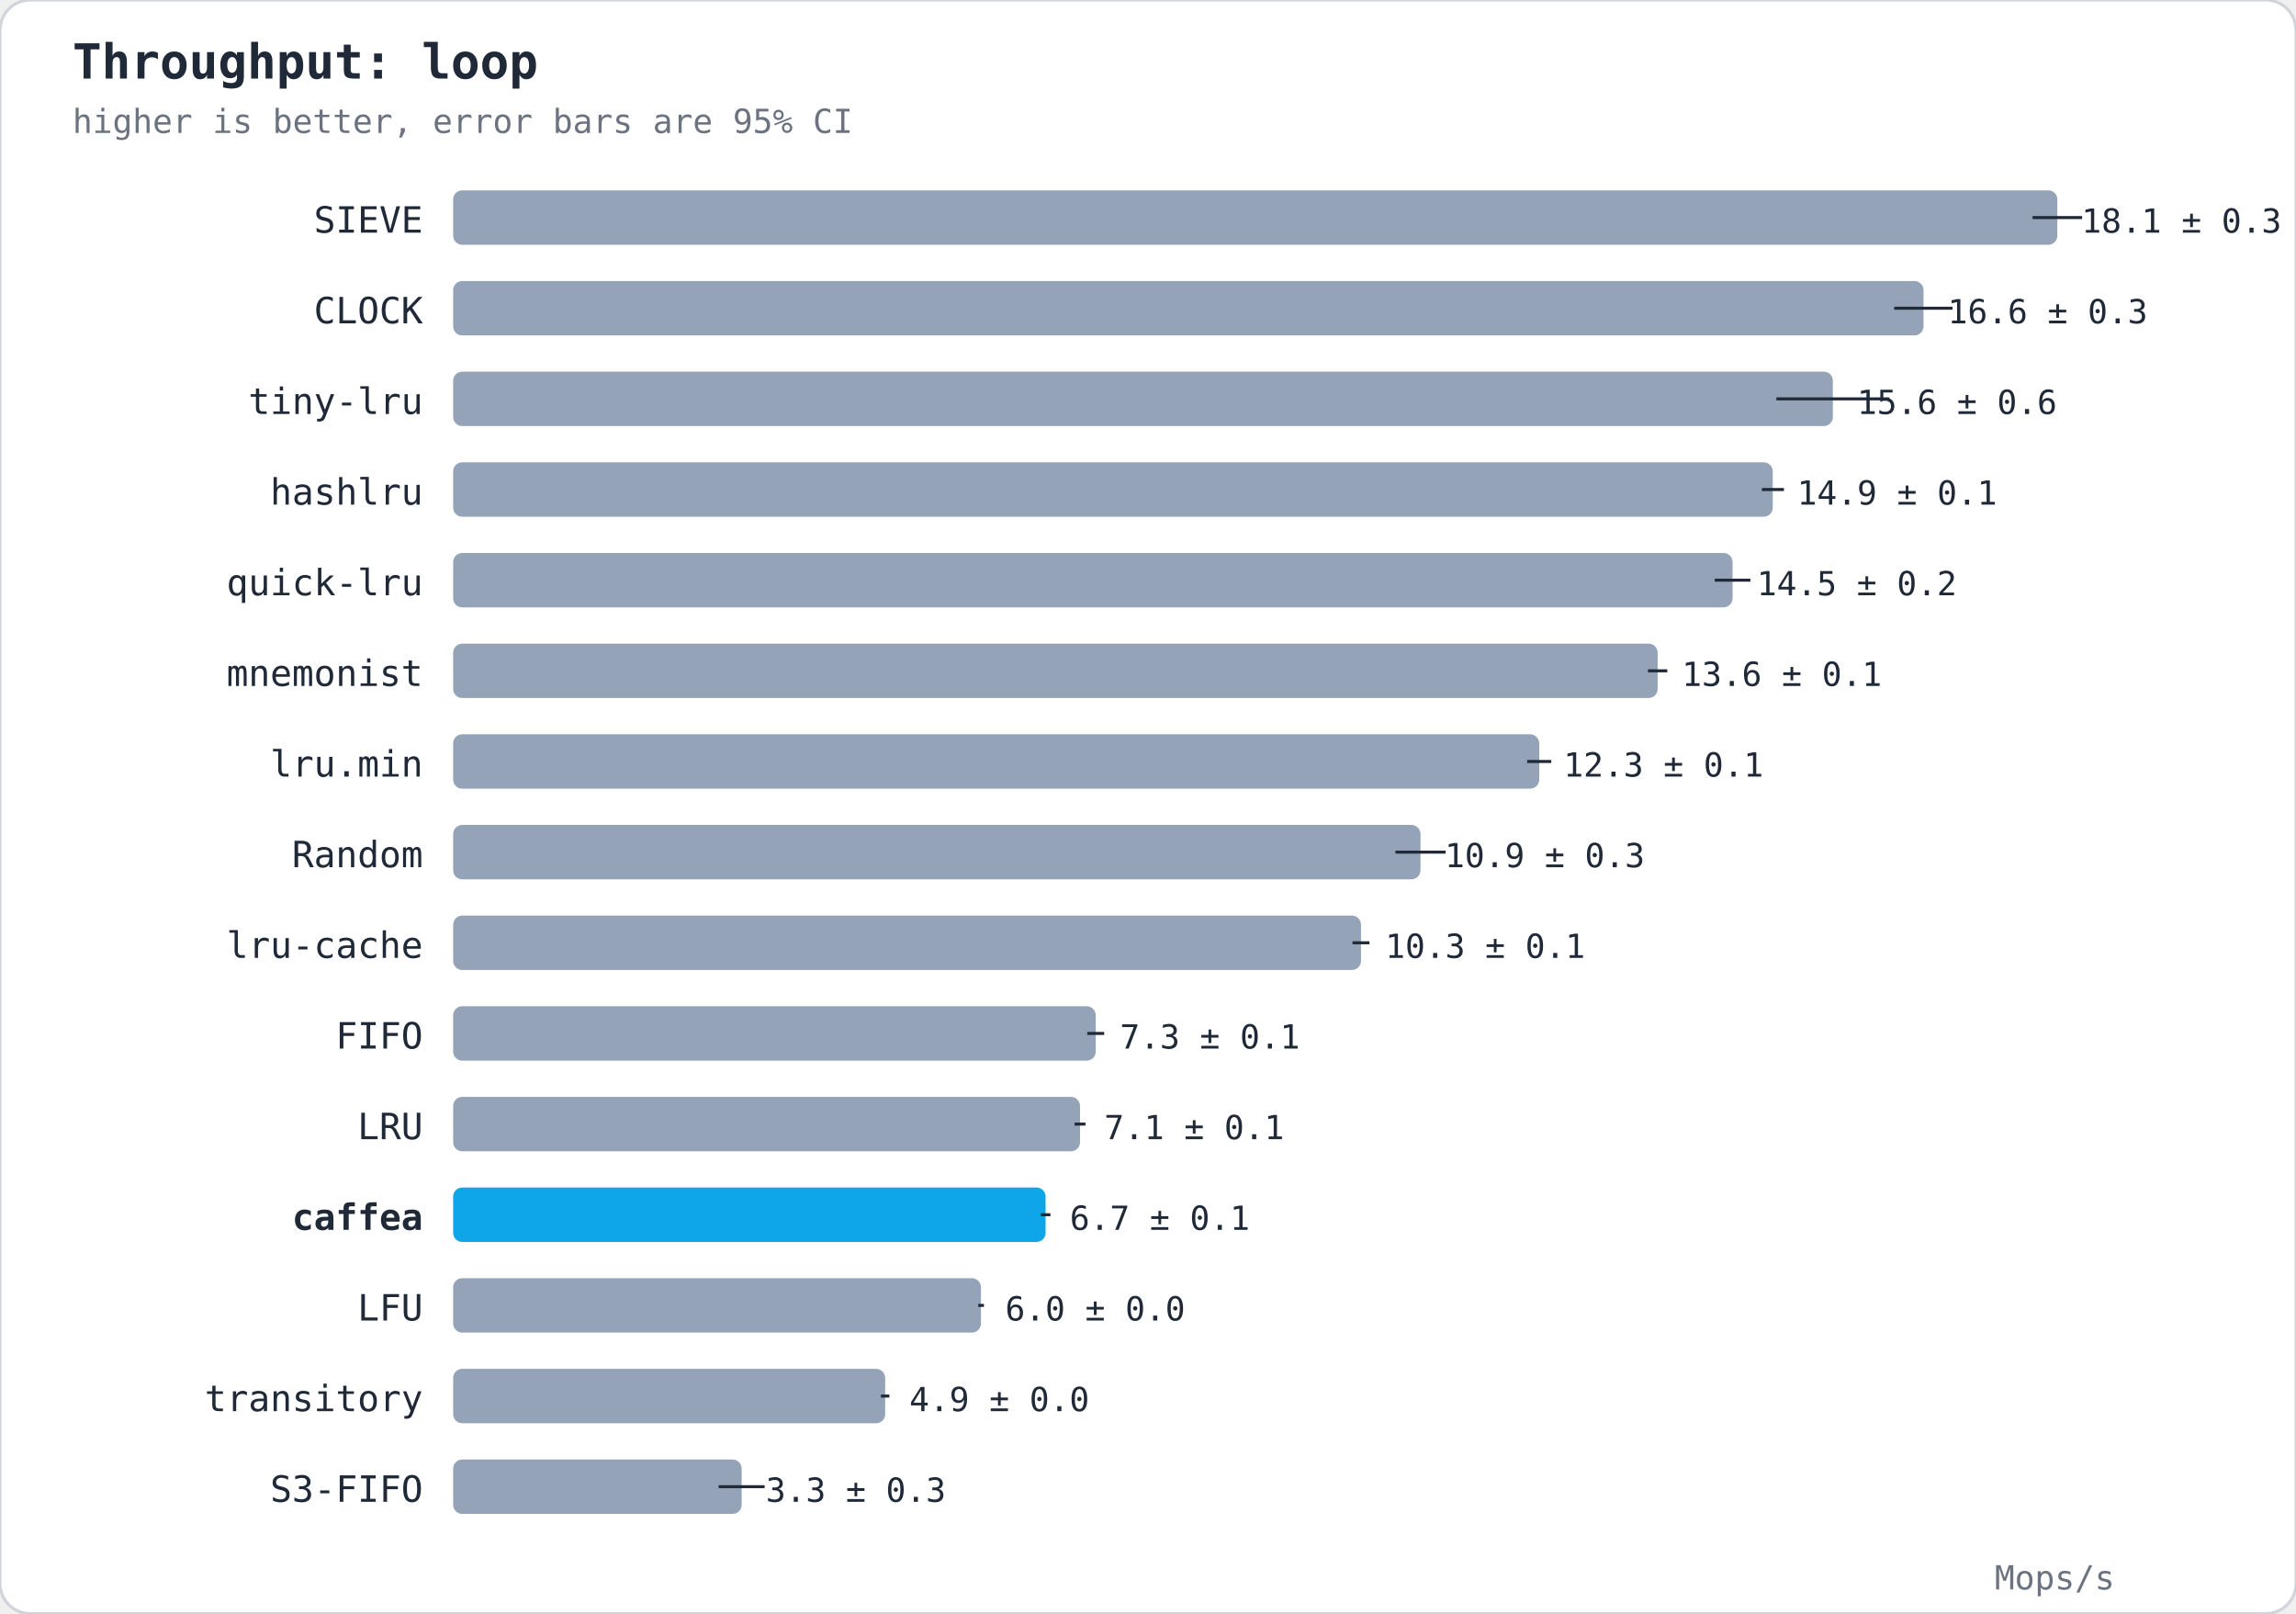
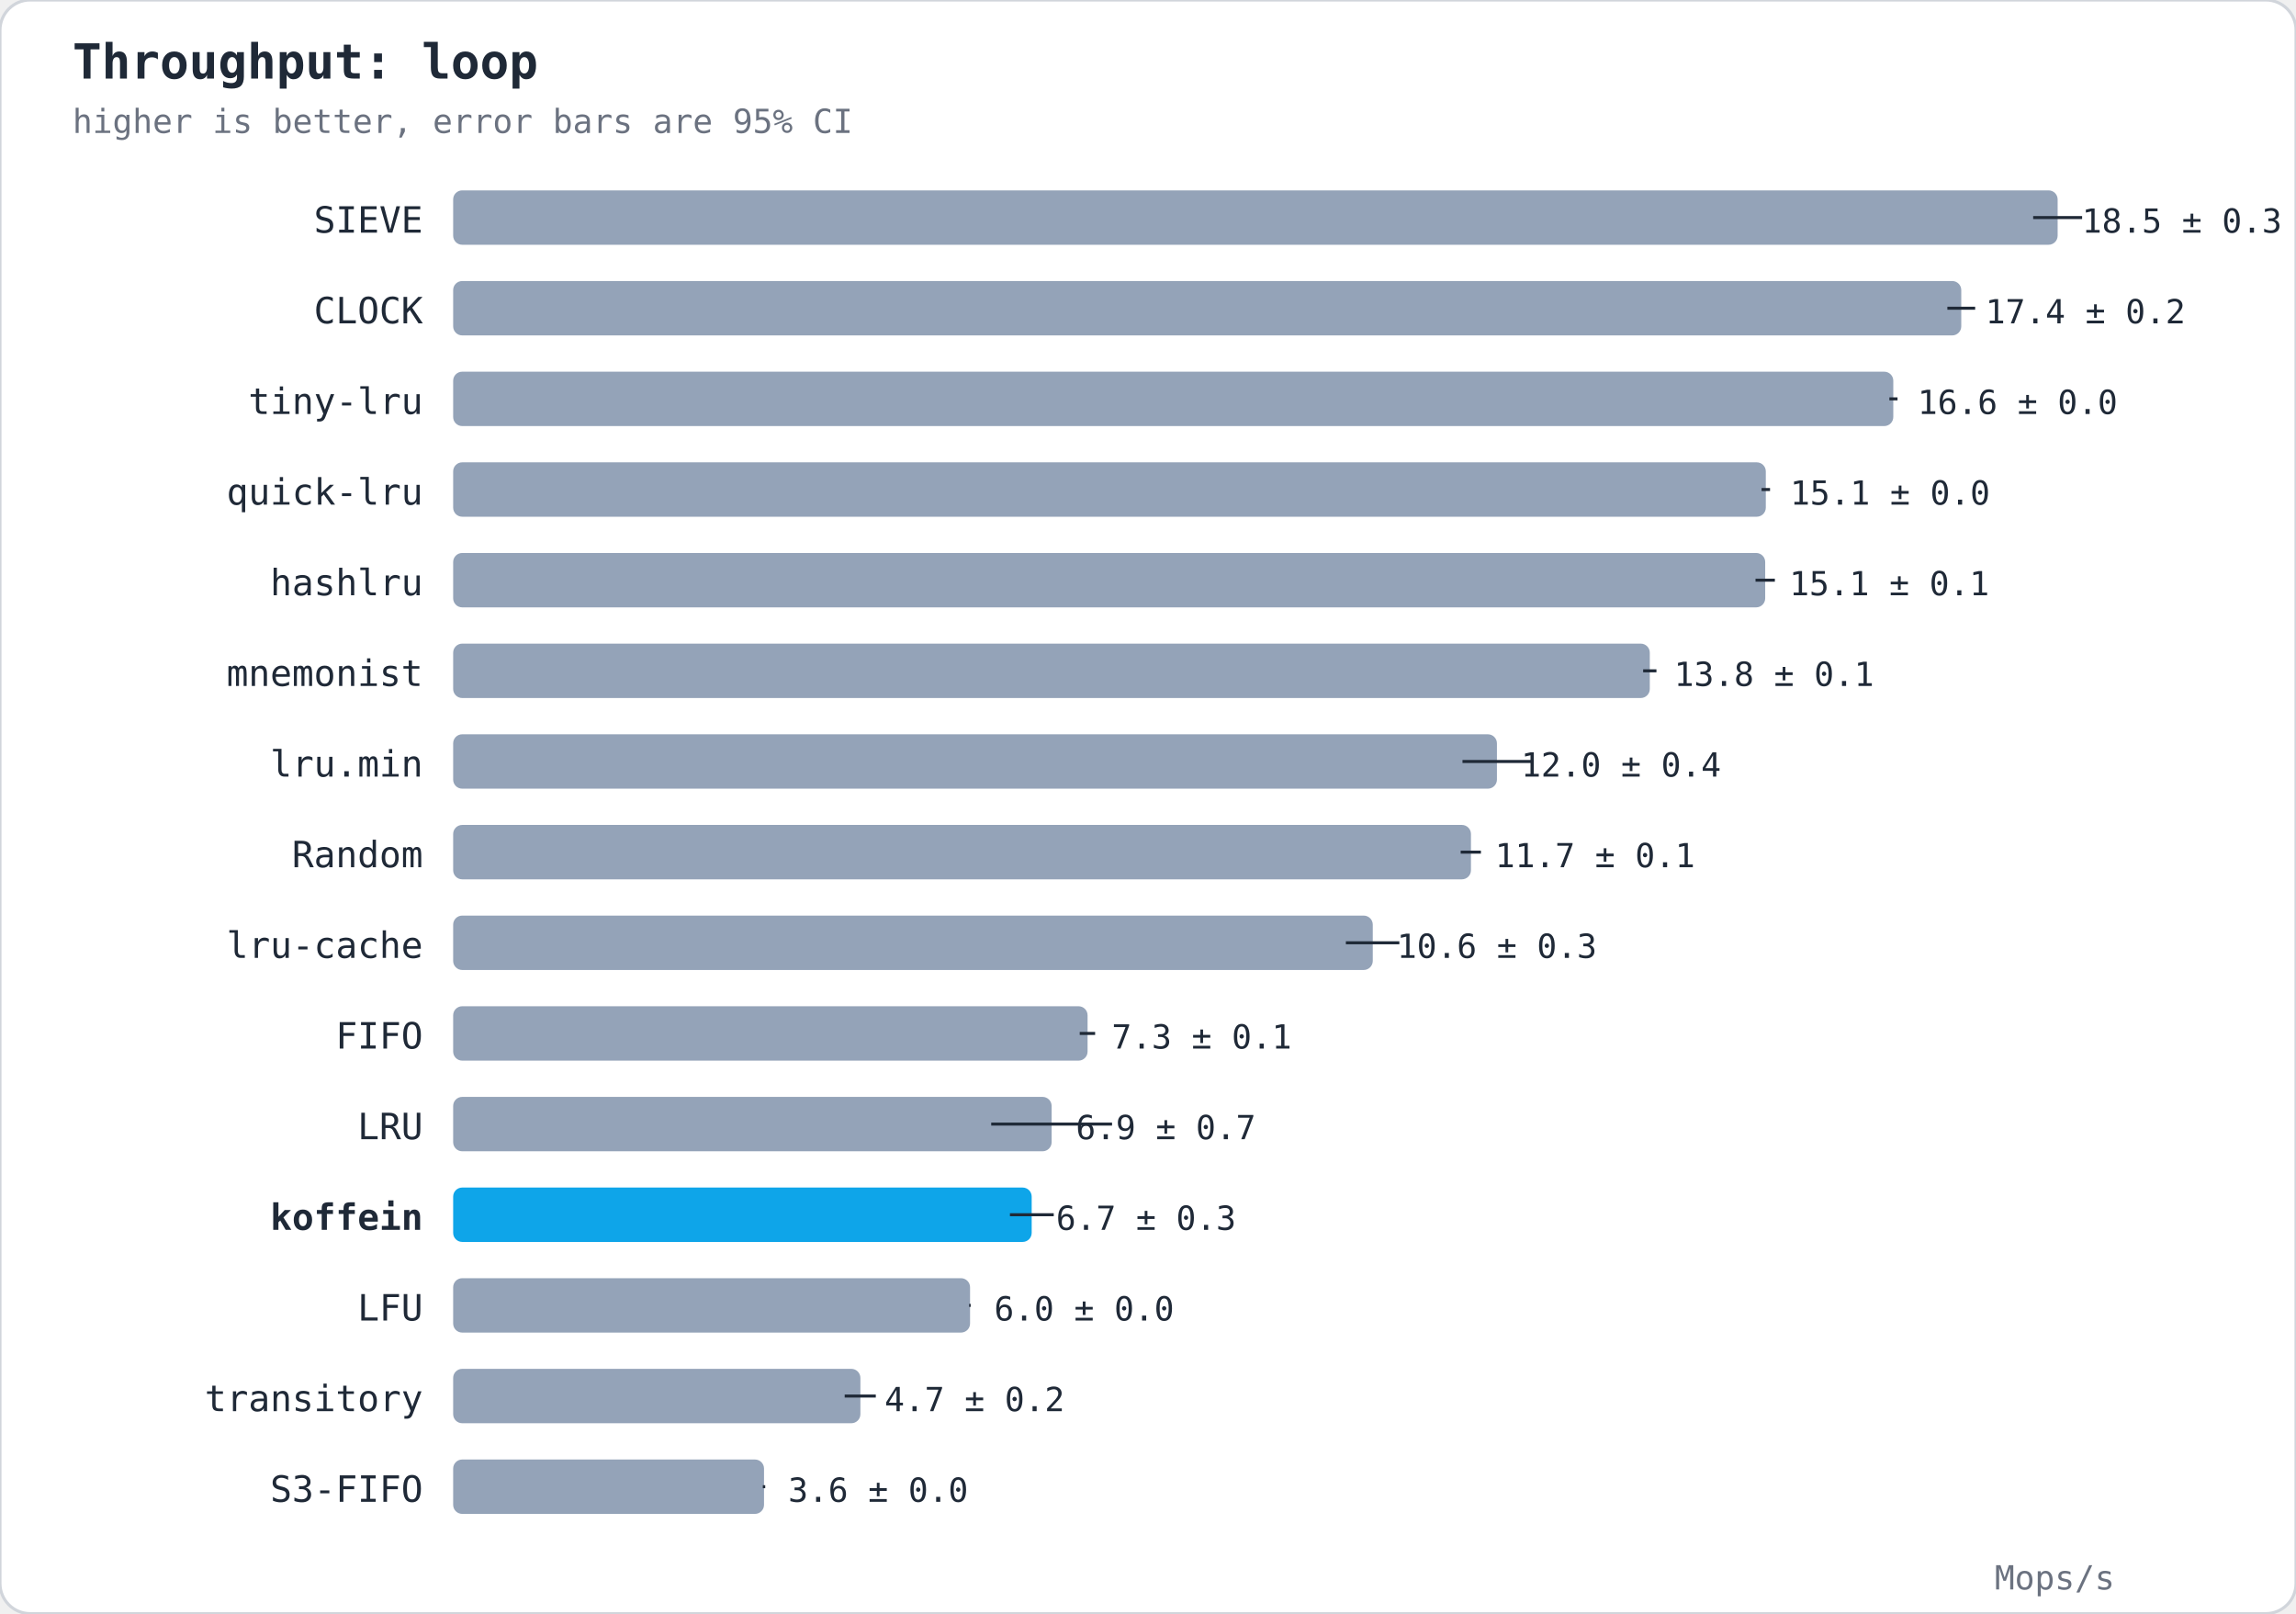
<svg xmlns="http://www.w3.org/2000/svg" viewBox="0 0 760 534" width="760" height="534" role="img">
  <rect x="0" y="0" width="760" height="534" rx="10" fill="#ffffff" stroke="#d1d5db" />
  <text x="24" y="26" font-family="ui-monospace,monospace" font-size="16" font-weight="700" fill="#1f2937">Throughput: loop</text>
  <text x="24" y="44" font-family="ui-monospace,monospace" font-size="11" fill="#6b7280">higher is better, error bars are 95% CI</text>
  <text x="140" y="77" text-anchor="end" font-family="ui-monospace,monospace" font-size="12" font-weight="400" fill="#1f2937">SIEVE</text>
-   <rect x="150" y="63" width="531.0" height="18" rx="3" fill="#94a3b8" />
-   <line x1="672.8" y1="72" x2="689.2" y2="72" stroke="#1f2937" stroke-width="1" />
-   <text x="688.985" y="77" font-family="ui-monospace,monospace" font-size="11" fill="#1f2937">18.1 ± 0.3</text>
+   <rect x="150" y="63" width="531.1" height="18" rx="3" fill="#94a3b8" />
+   <line x1="673.0" y1="72" x2="689.2" y2="72" stroke="#1f2937" stroke-width="1" />
+   <text x="689.123" y="77" font-family="ui-monospace,monospace" font-size="11" fill="#1f2937">18.5 ± 0.3</text>
  <text x="140" y="107" text-anchor="end" font-family="ui-monospace,monospace" font-size="12" font-weight="400" fill="#1f2937">CLOCK</text>
-   <rect x="150" y="93" width="486.7" height="18" rx="3" fill="#94a3b8" />
-   <line x1="627.0" y1="102" x2="646.3" y2="102" stroke="#1f2937" stroke-width="1" />
-   <text x="644.674" y="107" font-family="ui-monospace,monospace" font-size="11" fill="#1f2937">16.6 ± 0.3</text>
+   <rect x="150" y="93" width="499.2" height="18" rx="3" fill="#94a3b8" />
+   <line x1="644.6" y1="102" x2="653.8" y2="102" stroke="#1f2937" stroke-width="1" />
+   <text x="657.178" y="107" font-family="ui-monospace,monospace" font-size="11" fill="#1f2937">17.4 ± 0.2</text>
  <text x="140" y="137" text-anchor="end" font-family="ui-monospace,monospace" font-size="12" font-weight="400" fill="#1f2937">tiny-lru</text>
-   <rect x="150" y="123" width="456.7" height="18" rx="3" fill="#94a3b8" />
-   <line x1="588.0" y1="132" x2="625.4" y2="132" stroke="#1f2937" stroke-width="1" />
-   <text x="614.677" y="137" font-family="ui-monospace,monospace" font-size="11" fill="#1f2937">15.6 ± 0.6</text>
-   <text x="140" y="167" text-anchor="end" font-family="ui-monospace,monospace" font-size="12" font-weight="400" fill="#1f2937">hashlru</text>
-   <rect x="150" y="153" width="436.8" height="18" rx="3" fill="#94a3b8" />
-   <line x1="583.2" y1="162" x2="590.5" y2="162" stroke="#1f2937" stroke-width="1" />
-   <text x="594.832" y="167" font-family="ui-monospace,monospace" font-size="11" fill="#1f2937">14.9 ± 0.1</text>
-   <text x="140" y="197" text-anchor="end" font-family="ui-monospace,monospace" font-size="12" font-weight="400" fill="#1f2937">quick-lru</text>
-   <rect x="150" y="183" width="423.5" height="18" rx="3" fill="#94a3b8" />
-   <line x1="567.6" y1="192" x2="579.4" y2="192" stroke="#1f2937" stroke-width="1" />
-   <text x="581.513" y="197" font-family="ui-monospace,monospace" font-size="11" fill="#1f2937">14.5 ± 0.2</text>
+   <rect x="150" y="123" width="476.7" height="18" rx="3" fill="#94a3b8" />
+   <line x1="625.4" y1="132" x2="628.1" y2="132" stroke="#1f2937" stroke-width="1" />
+   <text x="634.717" y="137" font-family="ui-monospace,monospace" font-size="11" fill="#1f2937">16.6 ± 0.0</text>
+   <text x="140" y="167" text-anchor="end" font-family="ui-monospace,monospace" font-size="12" font-weight="400" fill="#1f2937">quick-lru</text>
+   <rect x="150" y="153" width="434.5" height="18" rx="3" fill="#94a3b8" />
+   <line x1="583.1" y1="162" x2="585.9" y2="162" stroke="#1f2937" stroke-width="1" />
+   <text x="592.52" y="167" font-family="ui-monospace,monospace" font-size="11" fill="#1f2937">15.1 ± 0.0</text>
+   <text x="140" y="197" text-anchor="end" font-family="ui-monospace,monospace" font-size="12" font-weight="400" fill="#1f2937">hashlru</text>
+   <rect x="150" y="183" width="434.3" height="18" rx="3" fill="#94a3b8" />
+   <line x1="581.1" y1="192" x2="587.5" y2="192" stroke="#1f2937" stroke-width="1" />
+   <text x="592.269" y="197" font-family="ui-monospace,monospace" font-size="11" fill="#1f2937">15.1 ± 0.1</text>
  <text x="140" y="227" text-anchor="end" font-family="ui-monospace,monospace" font-size="12" font-weight="400" fill="#1f2937">mnemonist</text>
-   <rect x="150" y="213" width="398.7" height="18" rx="3" fill="#94a3b8" />
-   <line x1="545.5" y1="222" x2="551.9" y2="222" stroke="#1f2937" stroke-width="1" />
-   <text x="556.697" y="227" font-family="ui-monospace,monospace" font-size="11" fill="#1f2937">13.6 ± 0.1</text>
+   <rect x="150" y="213" width="396.1" height="18" rx="3" fill="#94a3b8" />
+   <line x1="543.9" y1="222" x2="548.3" y2="222" stroke="#1f2937" stroke-width="1" />
+   <text x="554.109" y="227" font-family="ui-monospace,monospace" font-size="11" fill="#1f2937">13.8 ± 0.1</text>
  <text x="140" y="257" text-anchor="end" font-family="ui-monospace,monospace" font-size="12" font-weight="400" fill="#1f2937">lru.min</text>
-   <rect x="150" y="243" width="359.5" height="18" rx="3" fill="#94a3b8" />
-   <line x1="505.5" y1="252" x2="513.5" y2="252" stroke="#1f2937" stroke-width="1" />
-   <text x="517.518" y="257" font-family="ui-monospace,monospace" font-size="11" fill="#1f2937">12.3 ± 0.1</text>
+   <rect x="150" y="243" width="345.5" height="18" rx="3" fill="#94a3b8" />
+   <line x1="484.1" y1="252" x2="506.8" y2="252" stroke="#1f2937" stroke-width="1" />
+   <text x="503.473" y="257" font-family="ui-monospace,monospace" font-size="11" fill="#1f2937">12.0 ± 0.4</text>
  <text x="140" y="287" text-anchor="end" font-family="ui-monospace,monospace" font-size="12" font-weight="400" fill="#1f2937">Random</text>
-   <rect x="150" y="273" width="320.2" height="18" rx="3" fill="#94a3b8" />
-   <line x1="461.9" y1="282" x2="478.5" y2="282" stroke="#1f2937" stroke-width="1" />
-   <text x="478.212" y="287" font-family="ui-monospace,monospace" font-size="11" fill="#1f2937">10.9 ± 0.3</text>
+   <rect x="150" y="273" width="336.9" height="18" rx="3" fill="#94a3b8" />
+   <line x1="483.5" y1="282" x2="490.2" y2="282" stroke="#1f2937" stroke-width="1" />
+   <text x="494.862" y="287" font-family="ui-monospace,monospace" font-size="11" fill="#1f2937">11.7 ± 0.1</text>
  <text x="140" y="317" text-anchor="end" font-family="ui-monospace,monospace" font-size="12" font-weight="400" fill="#1f2937">lru-cache</text>
-   <rect x="150" y="303" width="300.5" height="18" rx="3" fill="#94a3b8" />
-   <line x1="447.7" y1="312" x2="453.3" y2="312" stroke="#1f2937" stroke-width="1" />
-   <text x="458.503" y="317" font-family="ui-monospace,monospace" font-size="11" fill="#1f2937">10.3 ± 0.1</text>
+   <rect x="150" y="303" width="304.4" height="18" rx="3" fill="#94a3b8" />
+   <line x1="445.5" y1="312" x2="463.2" y2="312" stroke="#1f2937" stroke-width="1" />
+   <text x="462.361" y="317" font-family="ui-monospace,monospace" font-size="11" fill="#1f2937">10.6 ± 0.3</text>
  <text x="140" y="347" text-anchor="end" font-family="ui-monospace,monospace" font-size="12" font-weight="400" fill="#1f2937">FIFO</text>
-   <rect x="150" y="333" width="212.7" height="18" rx="3" fill="#94a3b8" />
-   <line x1="359.9" y1="342" x2="365.5" y2="342" stroke="#1f2937" stroke-width="1" />
-   <text x="370.689" y="347" font-family="ui-monospace,monospace" font-size="11" fill="#1f2937">7.3 ± 0.1</text>
+   <rect x="150" y="333" width="210.0" height="18" rx="3" fill="#94a3b8" />
+   <line x1="357.4" y1="342" x2="362.5" y2="342" stroke="#1f2937" stroke-width="1" />
+   <text x="367.968" y="347" font-family="ui-monospace,monospace" font-size="11" fill="#1f2937">7.3 ± 0.1</text>
  <text x="140" y="377" text-anchor="end" font-family="ui-monospace,monospace" font-size="12" font-weight="400" fill="#1f2937">LRU</text>
-   <rect x="150" y="363" width="207.5" height="18" rx="3" fill="#94a3b8" />
-   <line x1="355.7" y1="372" x2="359.3" y2="372" stroke="#1f2937" stroke-width="1" />
-   <text x="365.486" y="377" font-family="ui-monospace,monospace" font-size="11" fill="#1f2937">7.1 ± 0.1</text>
-   <text x="140" y="407" text-anchor="end" font-family="ui-monospace,monospace" font-size="12" font-weight="700" fill="#1f2937">caffea</text>
-   <rect x="150" y="393" width="196.1" height="18" rx="3" fill="#0ea5e9" />
-   <line x1="344.5" y1="402" x2="347.7" y2="402" stroke="#1f2937" stroke-width="1" />
-   <text x="354.101" y="407" font-family="ui-monospace,monospace" font-size="11" fill="#1f2937">6.7 ± 0.1</text>
+   <rect x="150" y="363" width="198.1" height="18" rx="3" fill="#94a3b8" />
+   <line x1="328.1" y1="372" x2="368.1" y2="372" stroke="#1f2937" stroke-width="1" />
+   <text x="356.088" y="377" font-family="ui-monospace,monospace" font-size="11" fill="#1f2937">6.9 ± 0.7</text>
+   <text x="140" y="407" text-anchor="end" font-family="ui-monospace,monospace" font-size="12" font-weight="700" fill="#1f2937">koffein</text>
+   <rect x="150" y="393" width="191.5" height="18" rx="3" fill="#0ea5e9" />
+   <line x1="334.3" y1="402" x2="348.8" y2="402" stroke="#1f2937" stroke-width="1" />
+   <text x="349.549" y="407" font-family="ui-monospace,monospace" font-size="11" fill="#1f2937">6.7 ± 0.3</text>
  <text x="140" y="437" text-anchor="end" font-family="ui-monospace,monospace" font-size="12" font-weight="400" fill="#1f2937">LFU</text>
-   <rect x="150" y="423" width="174.7" height="18" rx="3" fill="#94a3b8" />
-   <line x1="323.8" y1="432" x2="325.7" y2="432" stroke="#1f2937" stroke-width="1" />
-   <text x="332.724" y="437" font-family="ui-monospace,monospace" font-size="11" fill="#1f2937">6.0 ± 0.0</text>
+   <rect x="150" y="423" width="171.1" height="18" rx="3" fill="#94a3b8" />
+   <line x1="320.8" y1="432" x2="321.3" y2="432" stroke="#1f2937" stroke-width="1" />
+   <text x="329.054" y="437" font-family="ui-monospace,monospace" font-size="11" fill="#1f2937">6.0 ± 0.0</text>
  <text x="140" y="467" text-anchor="end" font-family="ui-monospace,monospace" font-size="12" font-weight="400" fill="#1f2937">transitory</text>
-   <rect x="150" y="453" width="143.0" height="18" rx="3" fill="#94a3b8" />
-   <line x1="291.6" y1="462" x2="294.4" y2="462" stroke="#1f2937" stroke-width="1" />
-   <text x="300.992" y="467" font-family="ui-monospace,monospace" font-size="11" fill="#1f2937">4.9 ± 0.0</text>
+   <rect x="150" y="453" width="134.8" height="18" rx="3" fill="#94a3b8" />
+   <line x1="279.6" y1="462" x2="289.9" y2="462" stroke="#1f2937" stroke-width="1" />
+   <text x="292.795" y="467" font-family="ui-monospace,monospace" font-size="11" fill="#1f2937">4.7 ± 0.2</text>
  <text x="140" y="497" text-anchor="end" font-family="ui-monospace,monospace" font-size="12" font-weight="400" fill="#1f2937">S3-FIFO</text>
-   <rect x="150" y="483" width="95.5" height="18" rx="3" fill="#94a3b8" />
-   <line x1="237.9" y1="492" x2="253.1" y2="492" stroke="#1f2937" stroke-width="1" />
-   <text x="253.493" y="497" font-family="ui-monospace,monospace" font-size="11" fill="#1f2937">3.3 ± 0.3</text>
+   <rect x="150" y="483" width="102.9" height="18" rx="3" fill="#94a3b8" />
+   <line x1="252.5" y1="492" x2="253.3" y2="492" stroke="#1f2937" stroke-width="1" />
+   <text x="260.888" y="497" font-family="ui-monospace,monospace" font-size="11" fill="#1f2937">3.6 ± 0.0</text>
  <text x="700" y="526" text-anchor="end" font-family="ui-monospace,monospace" font-size="11" fill="#6b7280">Mops/s</text>
</svg>
